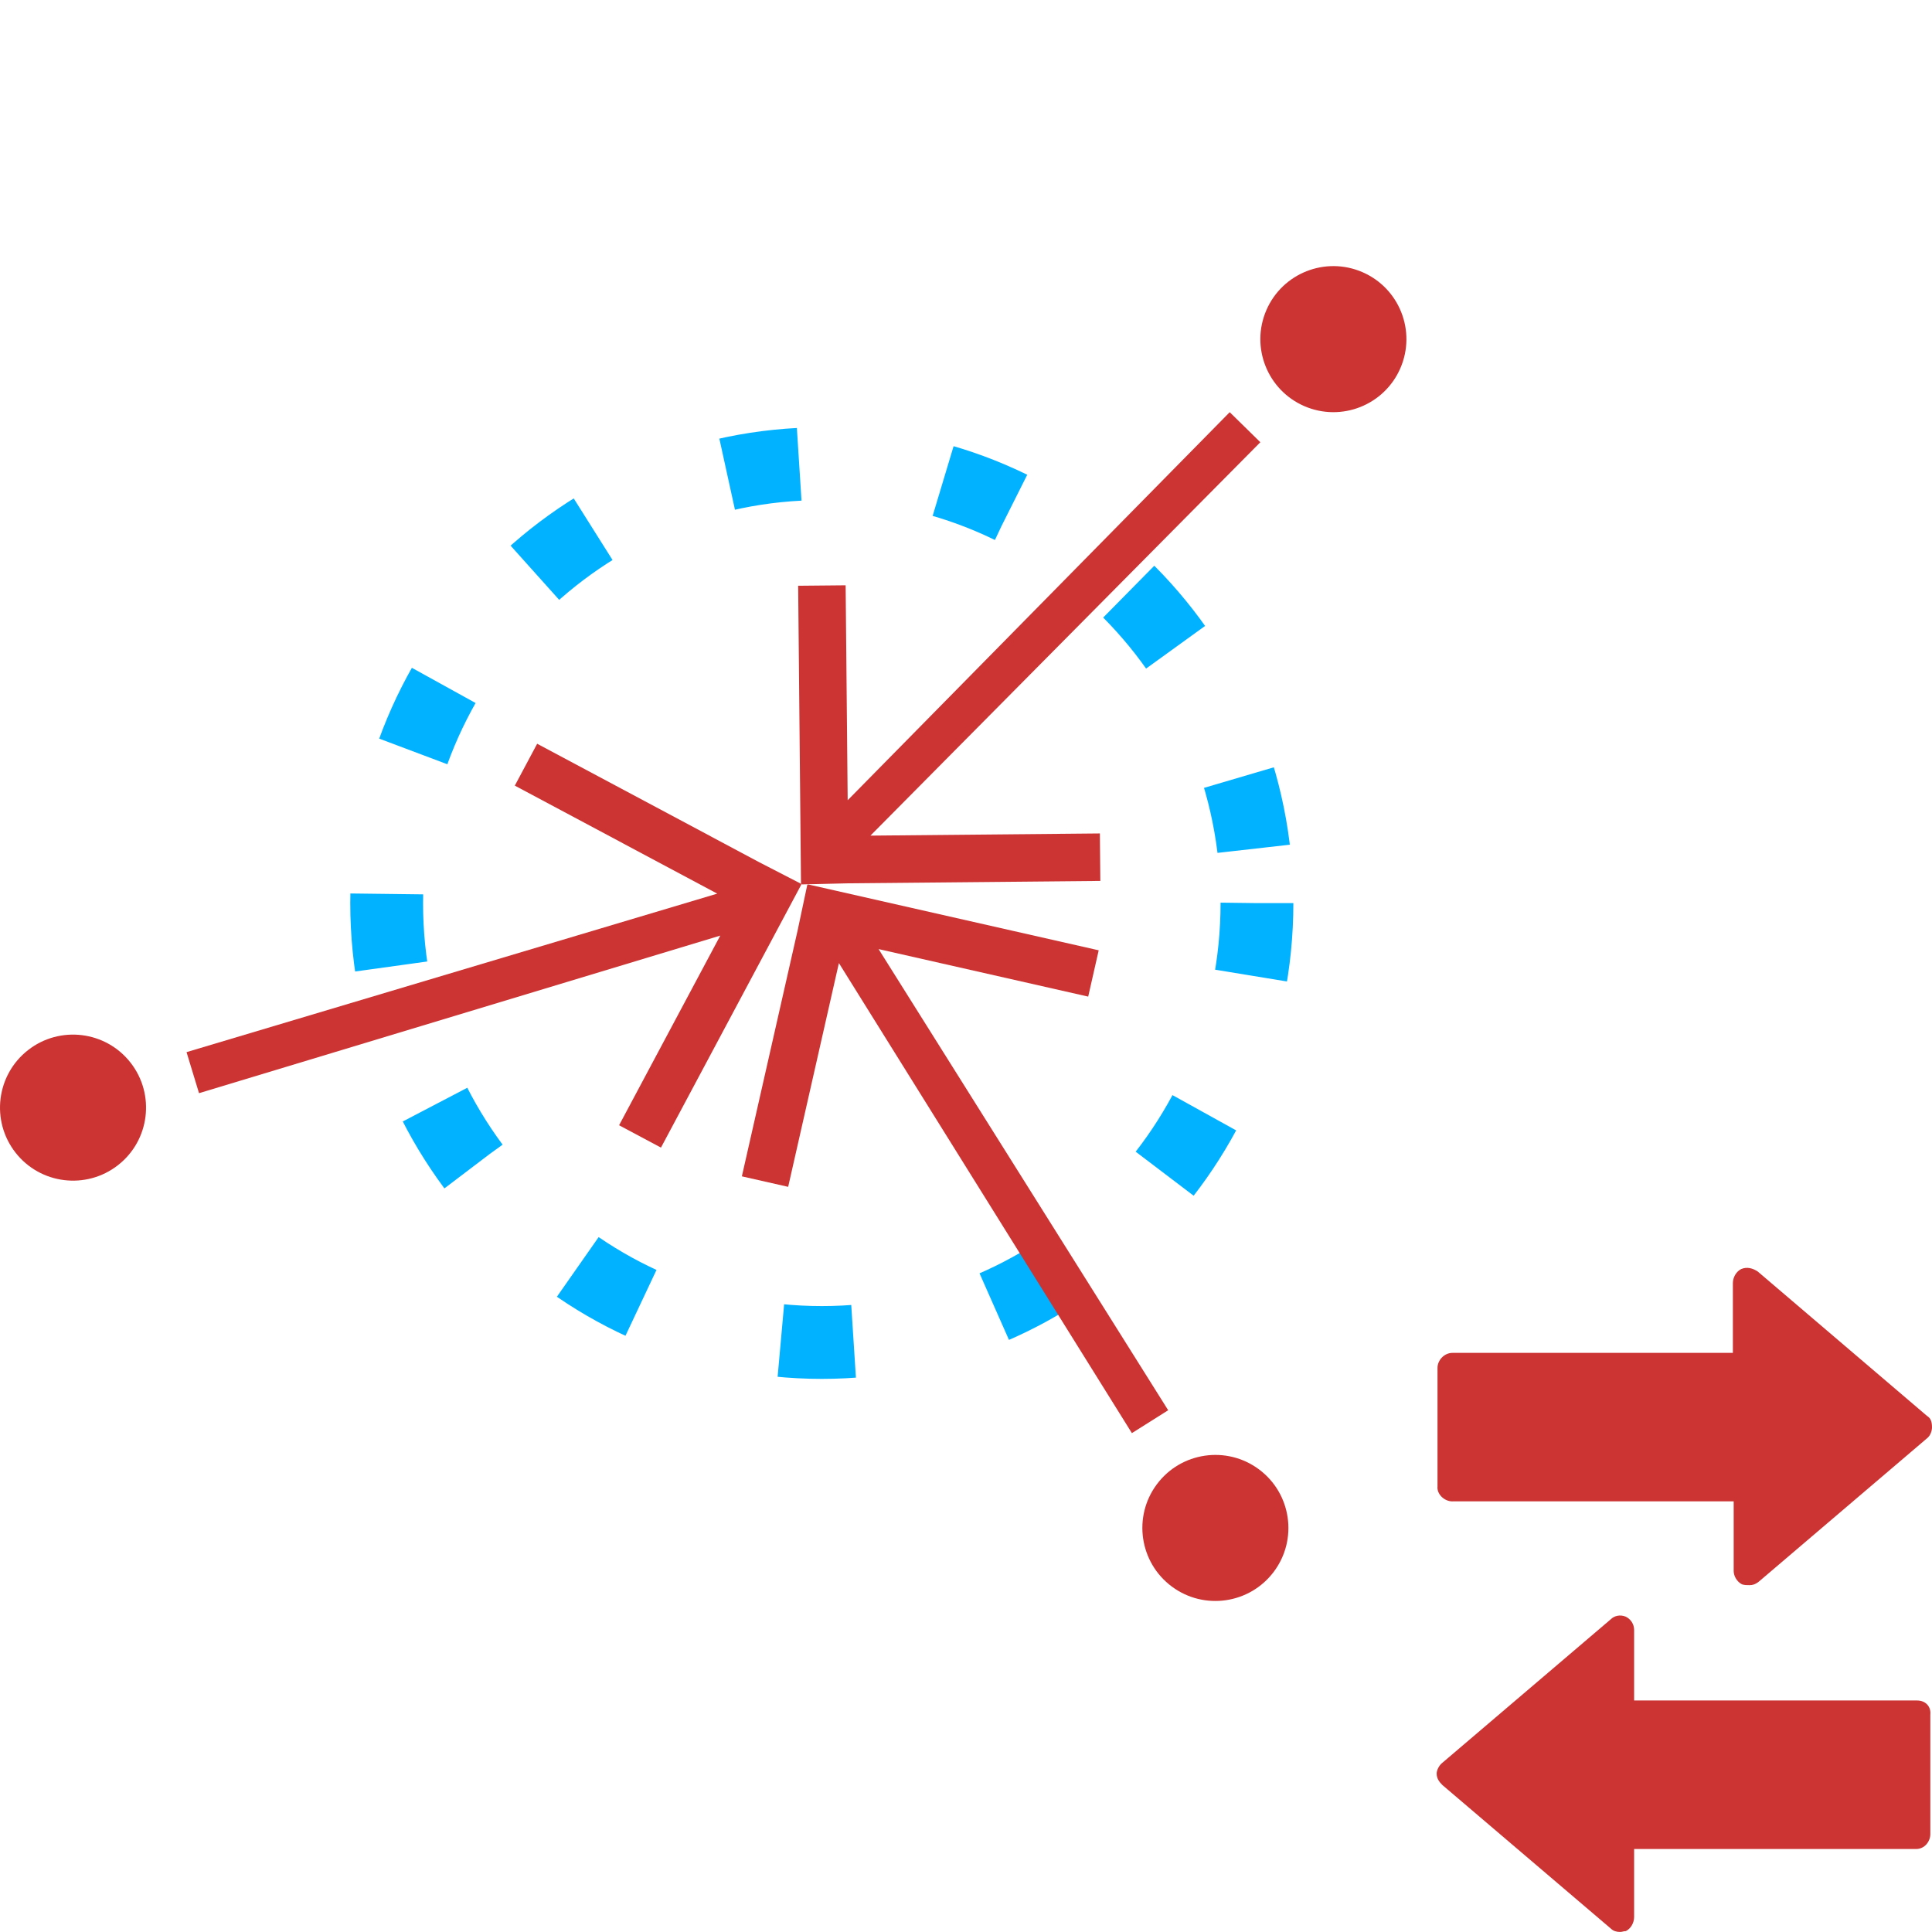
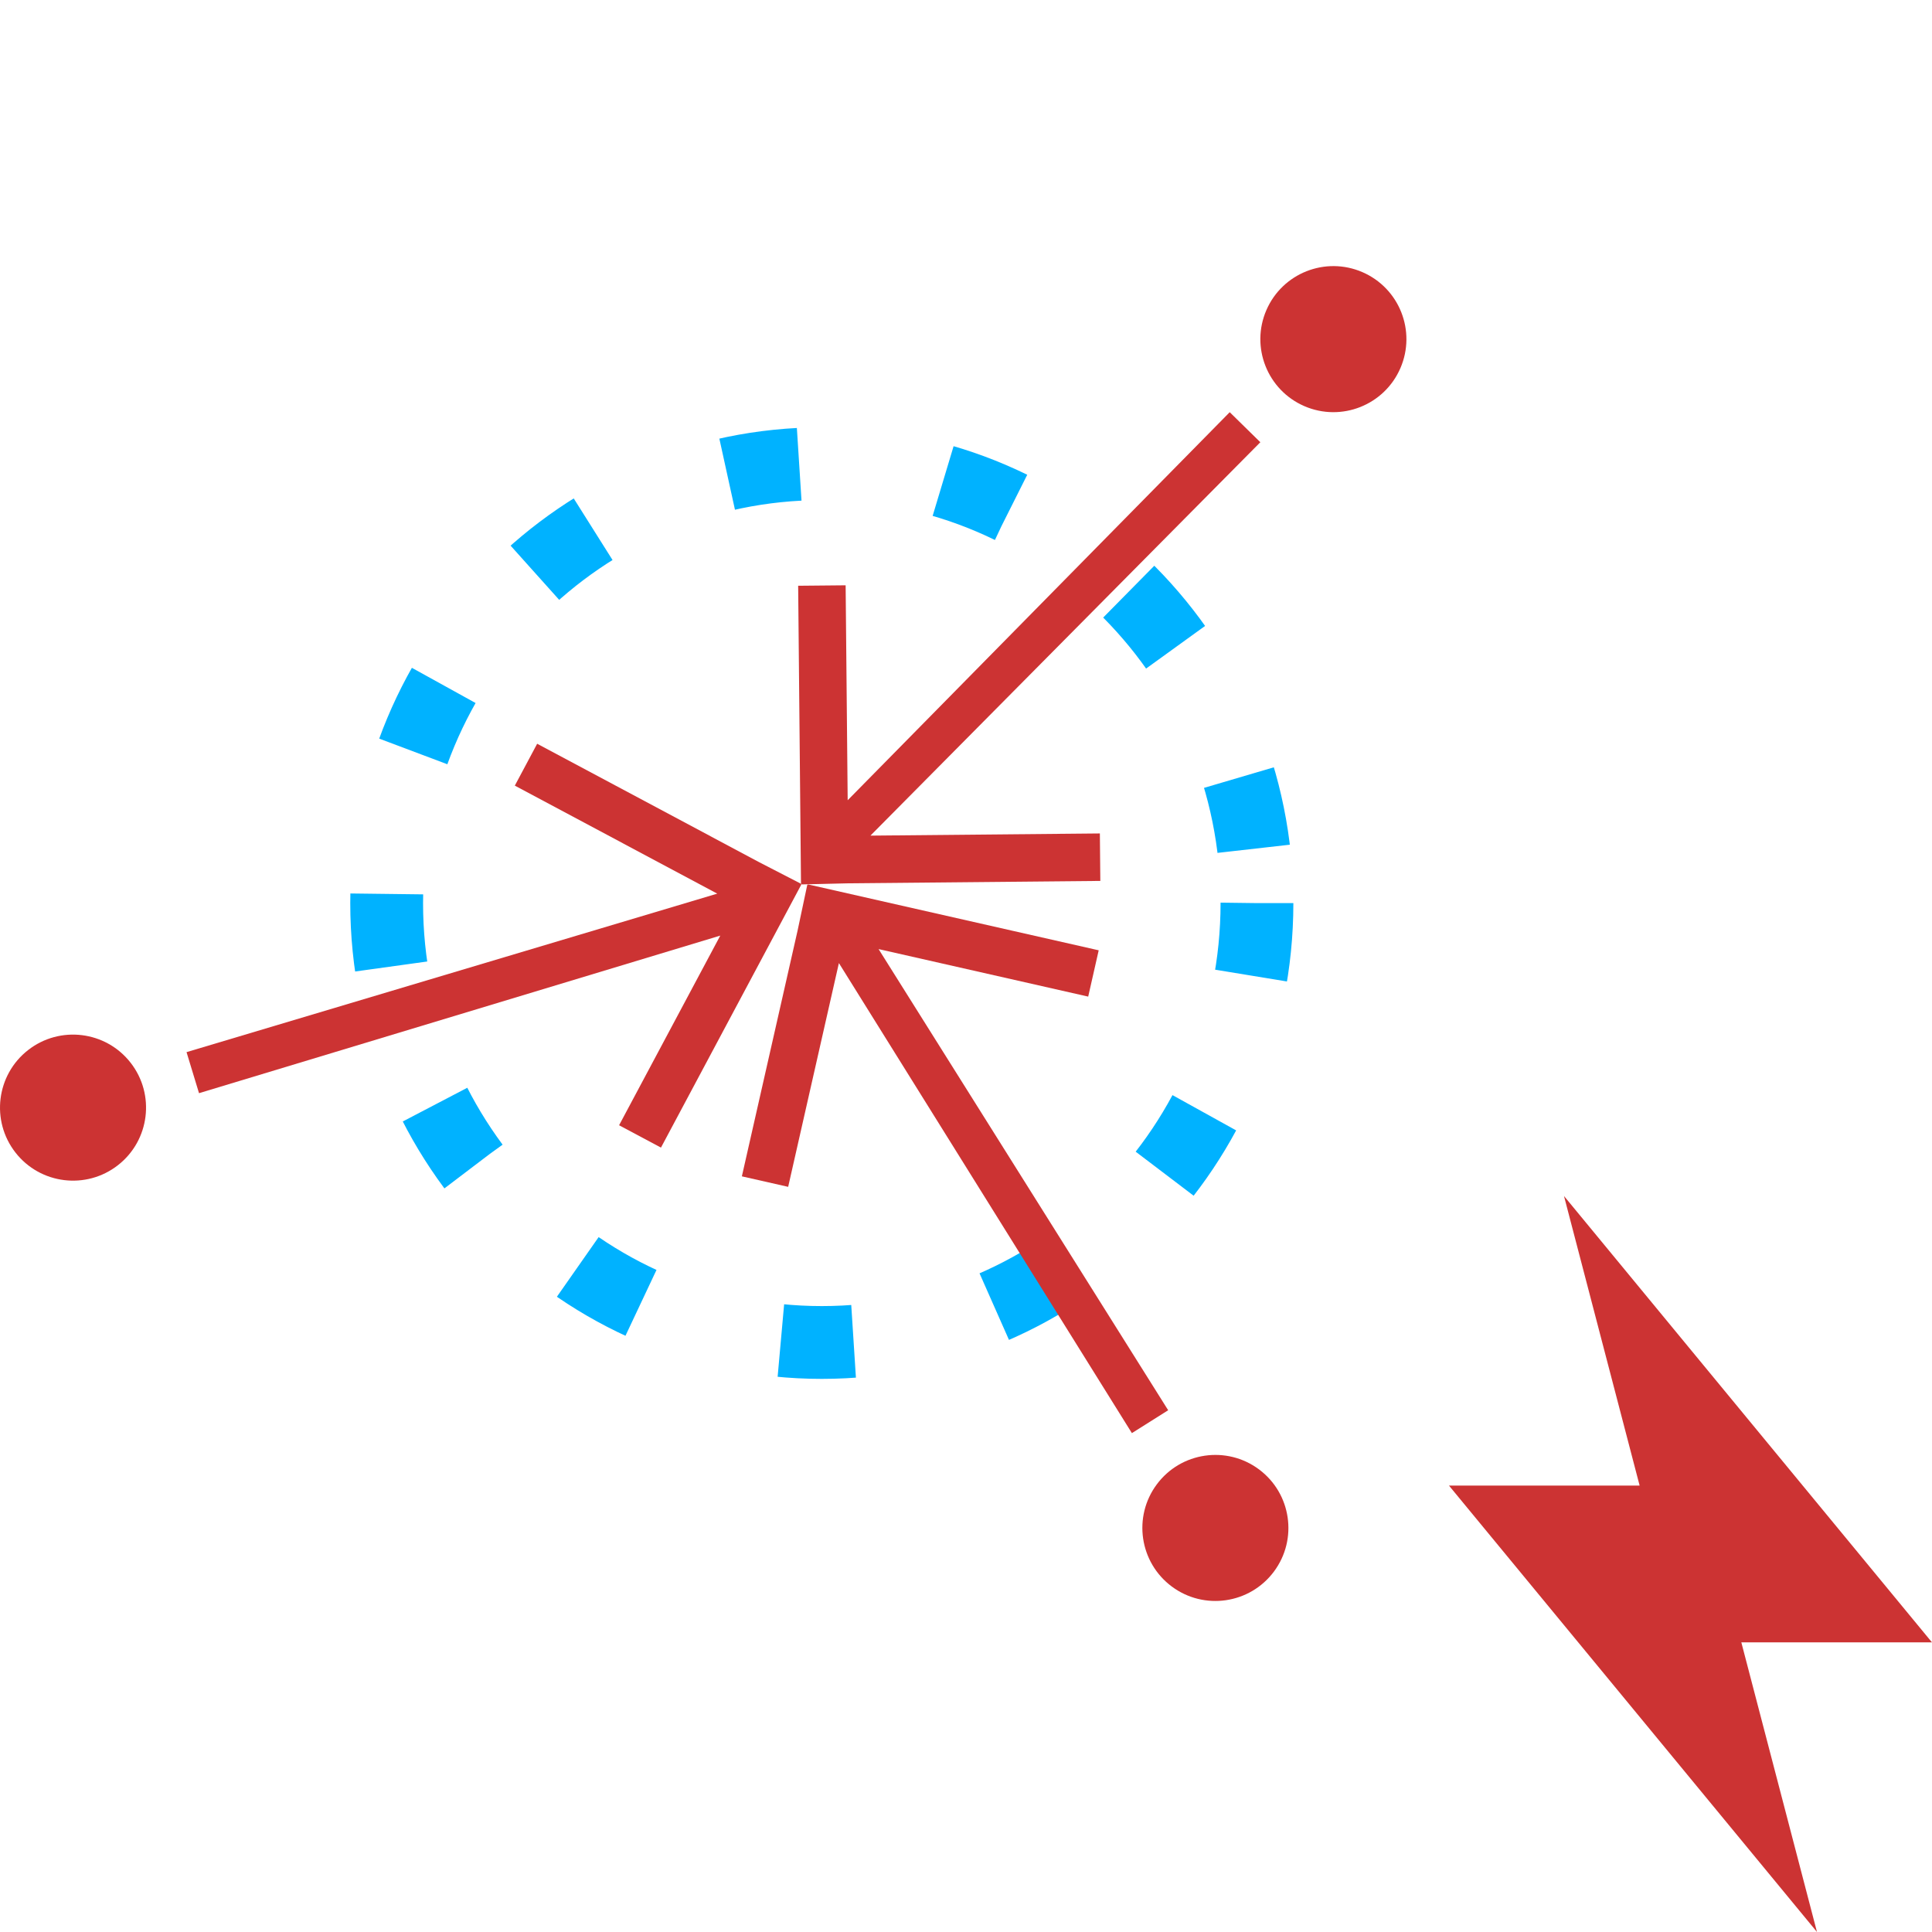
<svg xmlns="http://www.w3.org/2000/svg" width="128" height="128" viewBox="0 0 33.867 33.867" version="1.1" id="svg5" xml:space="preserve">
  <defs id="defs2">
    <style type="text/css" id="style7514">
   
    .fil0 {fill:black}
   
  </style>
    <style id="style7645">
      .cls-1 {
        stroke-width: 0px;
      }
    </style>
    <style type="text/css" id="style7514-5">
   
    .fil0 {fill:black}
   
  </style>
    <style id="style7645-0">
      .cls-1 {
        stroke-width: 0px;
      }
    </style>
    <style type="text/css" id="style7514-0">
   
    .fil0 {fill:black}
   
  </style>
    <style id="style7645-4">
      .cls-1 {
        stroke-width: 0px;
      }
    </style>
    <style type="text/css" id="style7514-9">
   
    .fil0 {fill:black}
   
  </style>
  </defs>
  <g id="layer1">
    <rect style="fill:#cc3333;stroke-width:0.612;stroke-opacity:0.961;fill-opacity:1" id="rect234" width="5.292" height="5.292" x="2.386" y="-5.639" />
    <rect style="fill:#4db2cc;fill-opacity:1;stroke-width:0.612;stroke-opacity:0.961" id="rect234-1" width="5.292" height="5.292" x="9.883" y="-5.639" />
    <rect style="fill:#00b2ff;fill-opacity:1;stroke-width:0.612;stroke-opacity:0.961" id="rect234-1-3" width="5.292" height="5.292" x="17.381" y="-5.639" />
-     <g id="g4906-6" transform="matrix(0.5496948,0,0,0.5496948,8.374822,15.3133)" style="fill:#cc3333;fill-opacity:1">
-       <path d="m 45.898,26.37 h -9.022 v -2.249 c 0,-0.185 -0.106,-0.344 -0.265,-0.423 -0.185,-0.079 -0.37,-0.026 -0.476,0.079 l -5.371,4.577 c -0.106,0.079 -0.185,0.238 -0.185,0.344 0,0.159 0.079,0.265 0.185,0.37 l 5.371,4.577 c 0.079,0.079 0.185,0.106 0.291,0.106 0.079,0 0.106,-0.026 0.185,-0.026 0.159,-0.079 0.265,-0.265 0.265,-0.45 V 31.106 h 8.996 c 0.265,0 0.45,-0.238 0.45,-0.476 v -3.81 c 0.026,-0.265 -0.159,-0.45 -0.423,-0.45 z" id="path4880-4" style="fill:#cc3333;fill-opacity:1;stroke-width:0.265" />
-       <path d="m 31.082,20.02 h 8.969 v 2.223 c 0,0.159 0.106,0.344 0.265,0.423 0.079,0.026 0.159,0.026 0.238,0.026 0.106,0 0.185,-0.026 0.291,-0.106 l 5.371,-4.577 c 0.106,-0.079 0.159,-0.238 0.159,-0.344 0,-0.159 -0.026,-0.291 -0.159,-0.37 l -5.397,-4.604 c -0.159,-0.106 -0.344,-0.159 -0.529,-0.079 -0.159,0.079 -0.265,0.265 -0.265,0.45 v 2.223 h -8.943 c -0.265,0 -0.476,0.238 -0.476,0.476 v 3.784 c -0.026,0.238 0.212,0.476 0.476,0.476 z" id="path4882-5" style="fill:#cc3333;fill-opacity:1;stroke-width:0.265" />
-     </g>
    <path d="m 47.877,17.216 h -3.087 v -3.083 c 0,-0.379 -0.379,-0.707 -0.79,-0.707 h -1.419 c -0.413,0 -0.792,0.332 -0.792,0.707 v 3.083 h -3.091 c -0.379,0 -0.707,0.376 -0.707,0.792 v 1.415 c 0,0.424 0.332,0.795 0.707,0.795 h 3.087 v 3.128 c 0,0.372 0.379,0.664 0.792,0.664 h 1.417 c 0.411,0 0.79,-0.293 0.79,-0.664 v -3.127 h 3.093 c 0.379,0 0.707,-0.374 0.707,-0.795 v -1.415 c 0,-0.416 -0.332,-0.792 -0.707,-0.792 z" fill-rule="evenodd" id="path4951-7" style="fill:#cc3333;fill-opacity:1;stroke-width:0.141" />
    <g id="g2917">
      <circle style="fill:#cc3333;fill-opacity:1;stroke:none;stroke-width:0.435;stroke-dasharray:none;stroke-opacity:1" id="path2217-2-1-4" cx="3.822" cy="23.813" r="1.28" transform="rotate(-66.61139)" />
      <g id="g7520-6-0" transform="matrix(0.01166728,0.01144749,-0.01144749,0.01166728,17.86312,1.724159)" style="clip-rule:evenodd;fill:#cc3333;fill-opacity:1;fill-rule:evenodd;image-rendering:optimizeQuality;shape-rendering:geometricPrecision;text-rendering:geometricPrecision">
        <polygon class="fil0" points="233,503 197,539 423,765 424,765 459,729 650,538 614,502 440,676 443,82 397,82 396,666 " id="polygon7518-4-8" style="fill:#cc3333;fill-opacity:1" />
      </g>
    </g>
    <g id="g2917-7" transform="rotate(-151.3729,14.04542,15.49913)">
      <circle style="fill:#cc3333;fill-opacity:1;stroke:none;stroke-width:0.435;stroke-dasharray:none;stroke-opacity:1" id="path2217-2-1-4-9" cx="3.822" cy="23.813" r="1.28" transform="rotate(-66.61139)" />
      <g id="g7520-6-0-0" transform="matrix(0.01166728,0.01144749,-0.01144749,0.01166728,17.86312,1.724159)" style="clip-rule:evenodd;fill:#cc3333;fill-opacity:1;fill-rule:evenodd;image-rendering:optimizeQuality;shape-rendering:geometricPrecision;text-rendering:geometricPrecision">
        <polygon class="fil0" points="233,503 197,539 423,765 424,765 459,729 650,538 614,502 440,676 443,82 397,82 396,666 " id="polygon7518-4-8-0" style="fill:#cc3333;fill-opacity:1" />
      </g>
    </g>
    <ellipse style="fill:none;fill-opacity:1;stroke:#00b2ff;stroke-width:1.276;stroke-dasharray:1.276, 2.552;stroke-dashoffset:0" id="path1979" cx="14.406" cy="15.831" rx="7.628" ry="7.702" />
    <g id="g2917-4" transform="rotate(103.3186,14.09838,15.54657)">
      <circle style="fill:#cc3333;fill-opacity:1;stroke:none;stroke-width:0.435;stroke-dasharray:none;stroke-opacity:1" id="path2217-2-1-4-4" cx="3.822" cy="23.813" r="1.28" transform="rotate(-66.61139)" />
      <g id="g7520-6-0-03" transform="matrix(0.01166728,0.01144749,-0.01144749,0.01166728,17.86312,1.724159)" style="clip-rule:evenodd;fill:#cc3333;fill-opacity:1;fill-rule:evenodd;image-rendering:optimizeQuality;shape-rendering:geometricPrecision;text-rendering:geometricPrecision">
        <polygon class="fil0" points="396,666 233,503 197,539 423,765 424,765 459,729 650,538 614,502 440,676 443,82 397,82 " id="polygon7518-4-8-8" style="fill:#cc3333;fill-opacity:1" />
      </g>
    </g>
+     <polygon points="36.422,25.183 43,0 11,38.817 27.578,38.817 21,64 53,25.183 " id="polygon296" transform="matrix(-0.2015873,0,0,0.2015873,36.08413,20.96508)" style="fill:#cc3333;fill-opacity:1" />
  </g>
+   <style type="text/css" id="style294">
+ 	.st0{fill:none;stroke:#000000;stroke-width:2;stroke-miterlimit:10;}
+ 	.st1{stroke:#000000;stroke-width:0.75;stroke-linecap:square;stroke-linejoin:round;stroke-miterlimit:10;}
+ 	.st2{fill:none;stroke:#000000;stroke-width:2;stroke-linejoin:round;stroke-miterlimit:10;}
+ 	.st3{fill:none;stroke:#000000;stroke-width:2;stroke-linecap:round;stroke-miterlimit:10;}
+ 	.st4{stroke:#000000;stroke-width:2;stroke-miterlimit:10;}
+ </style>
</svg>
